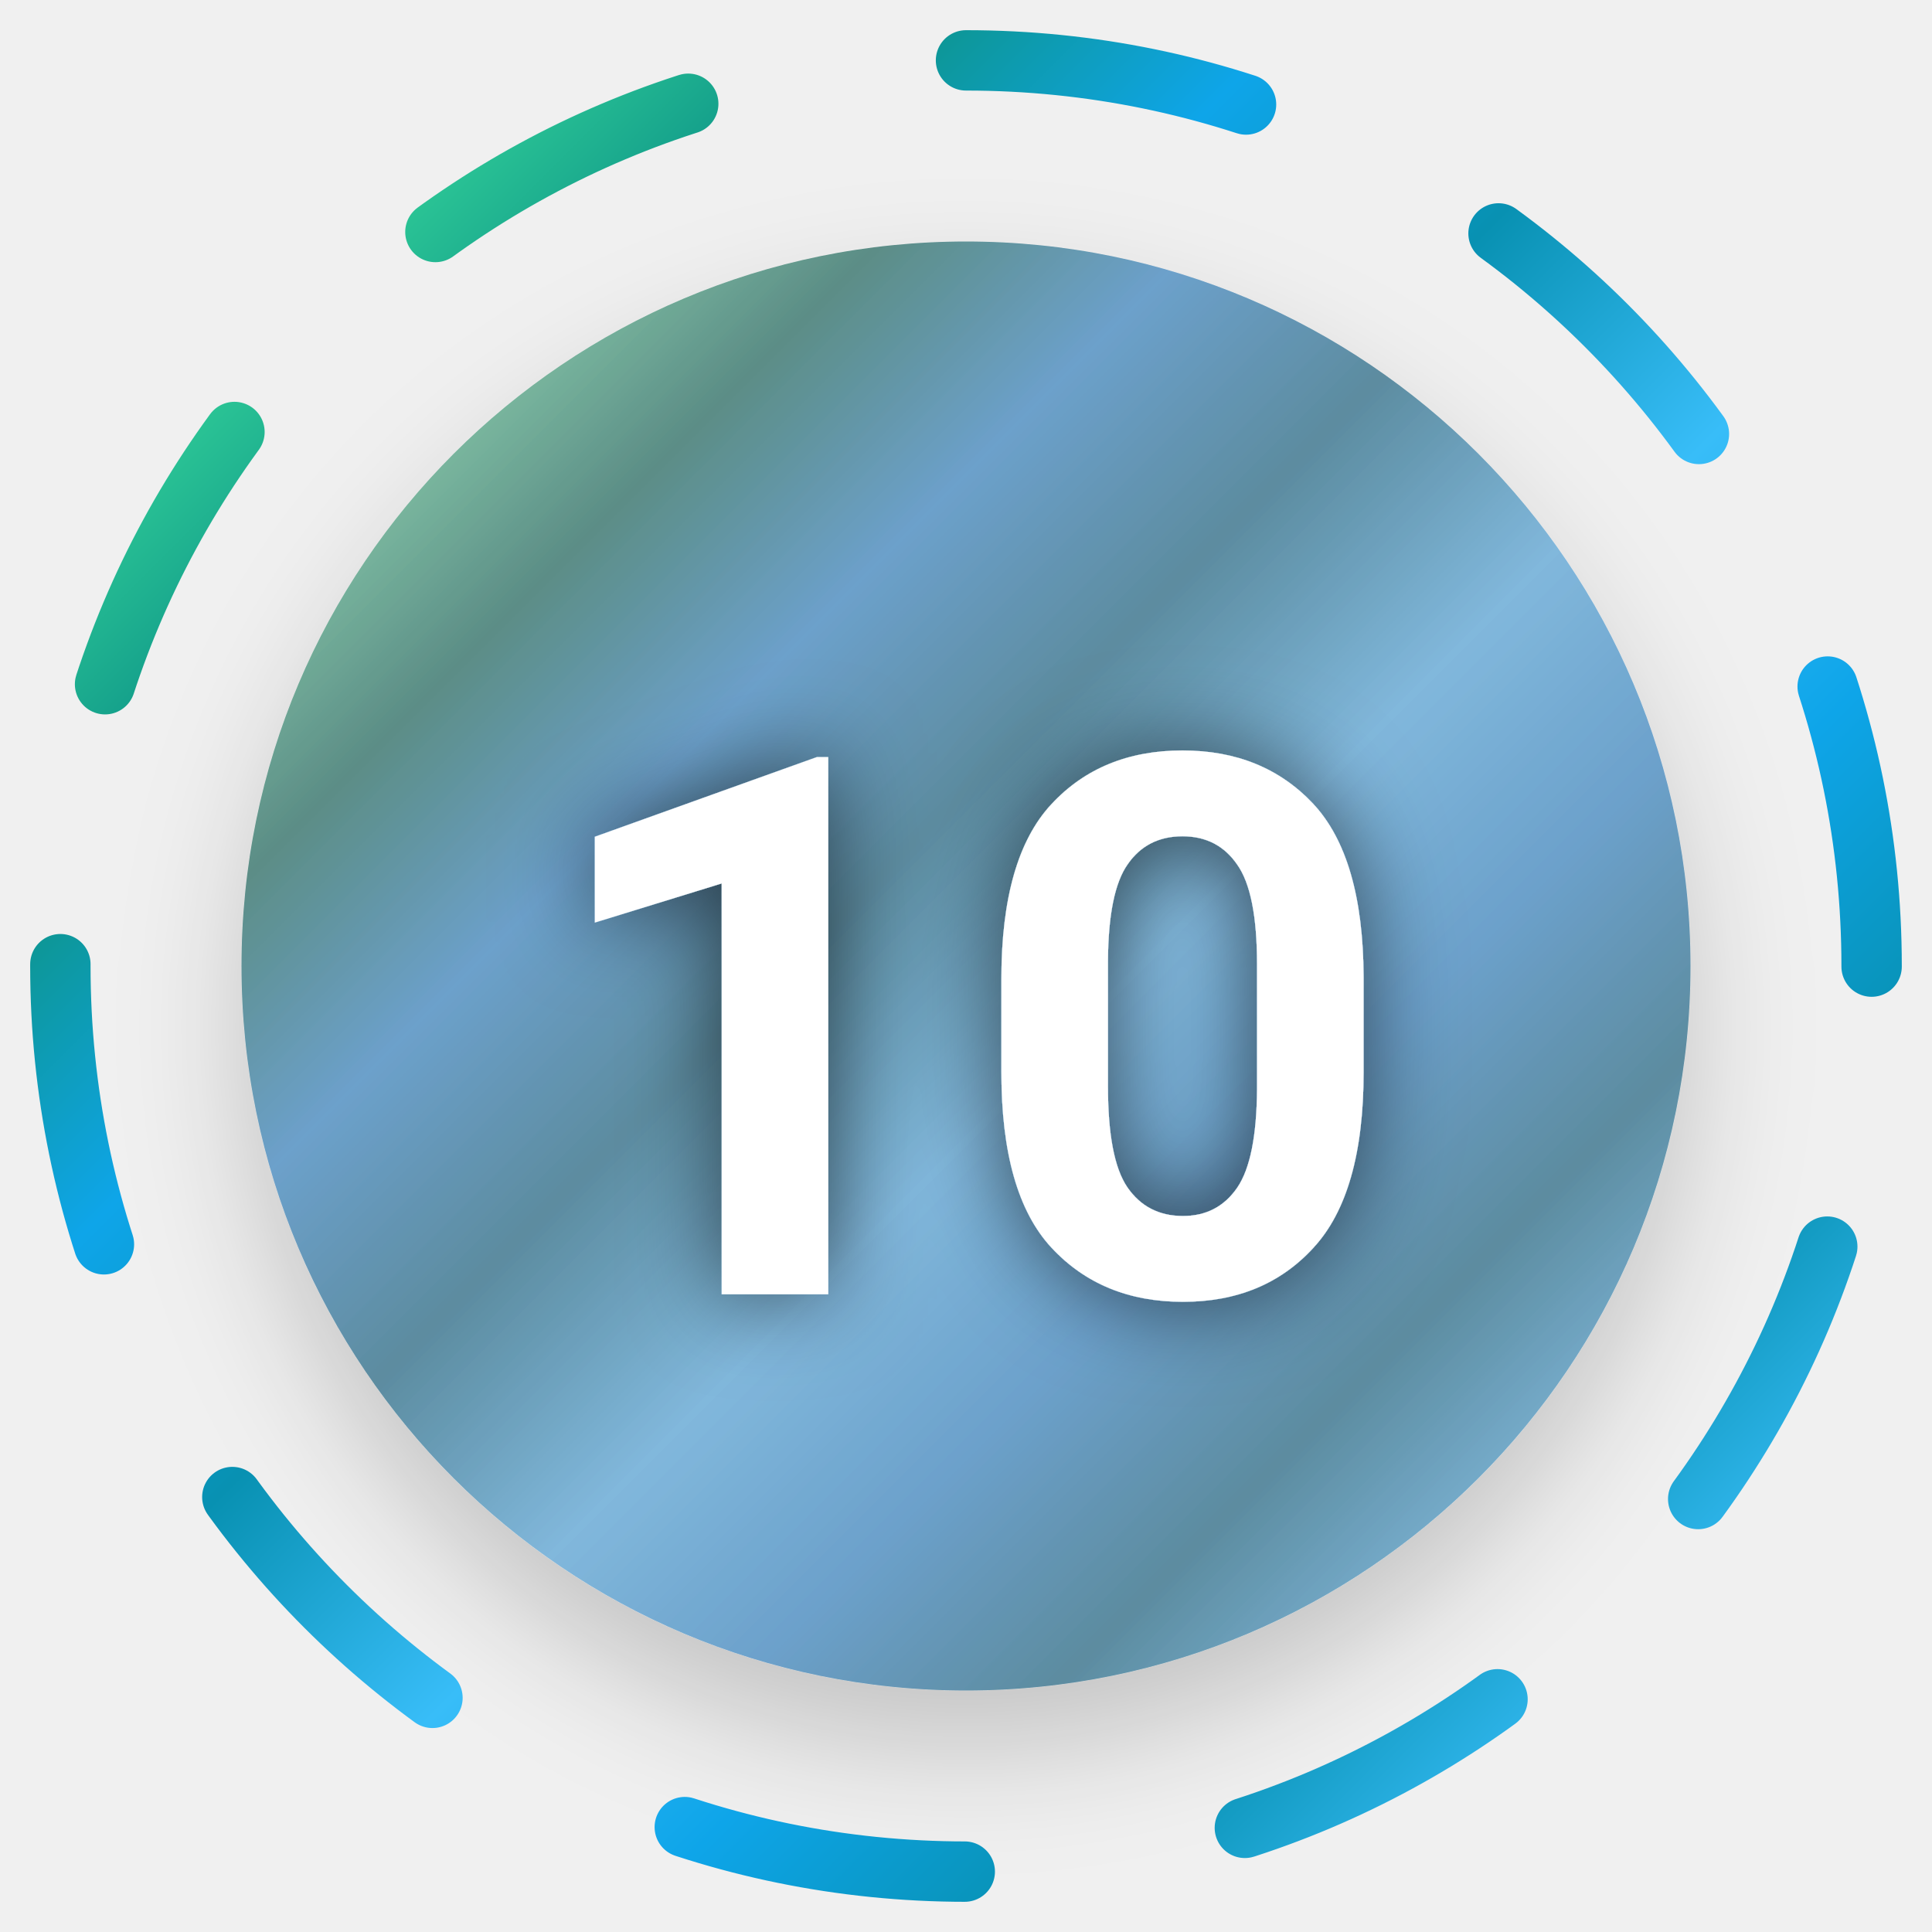
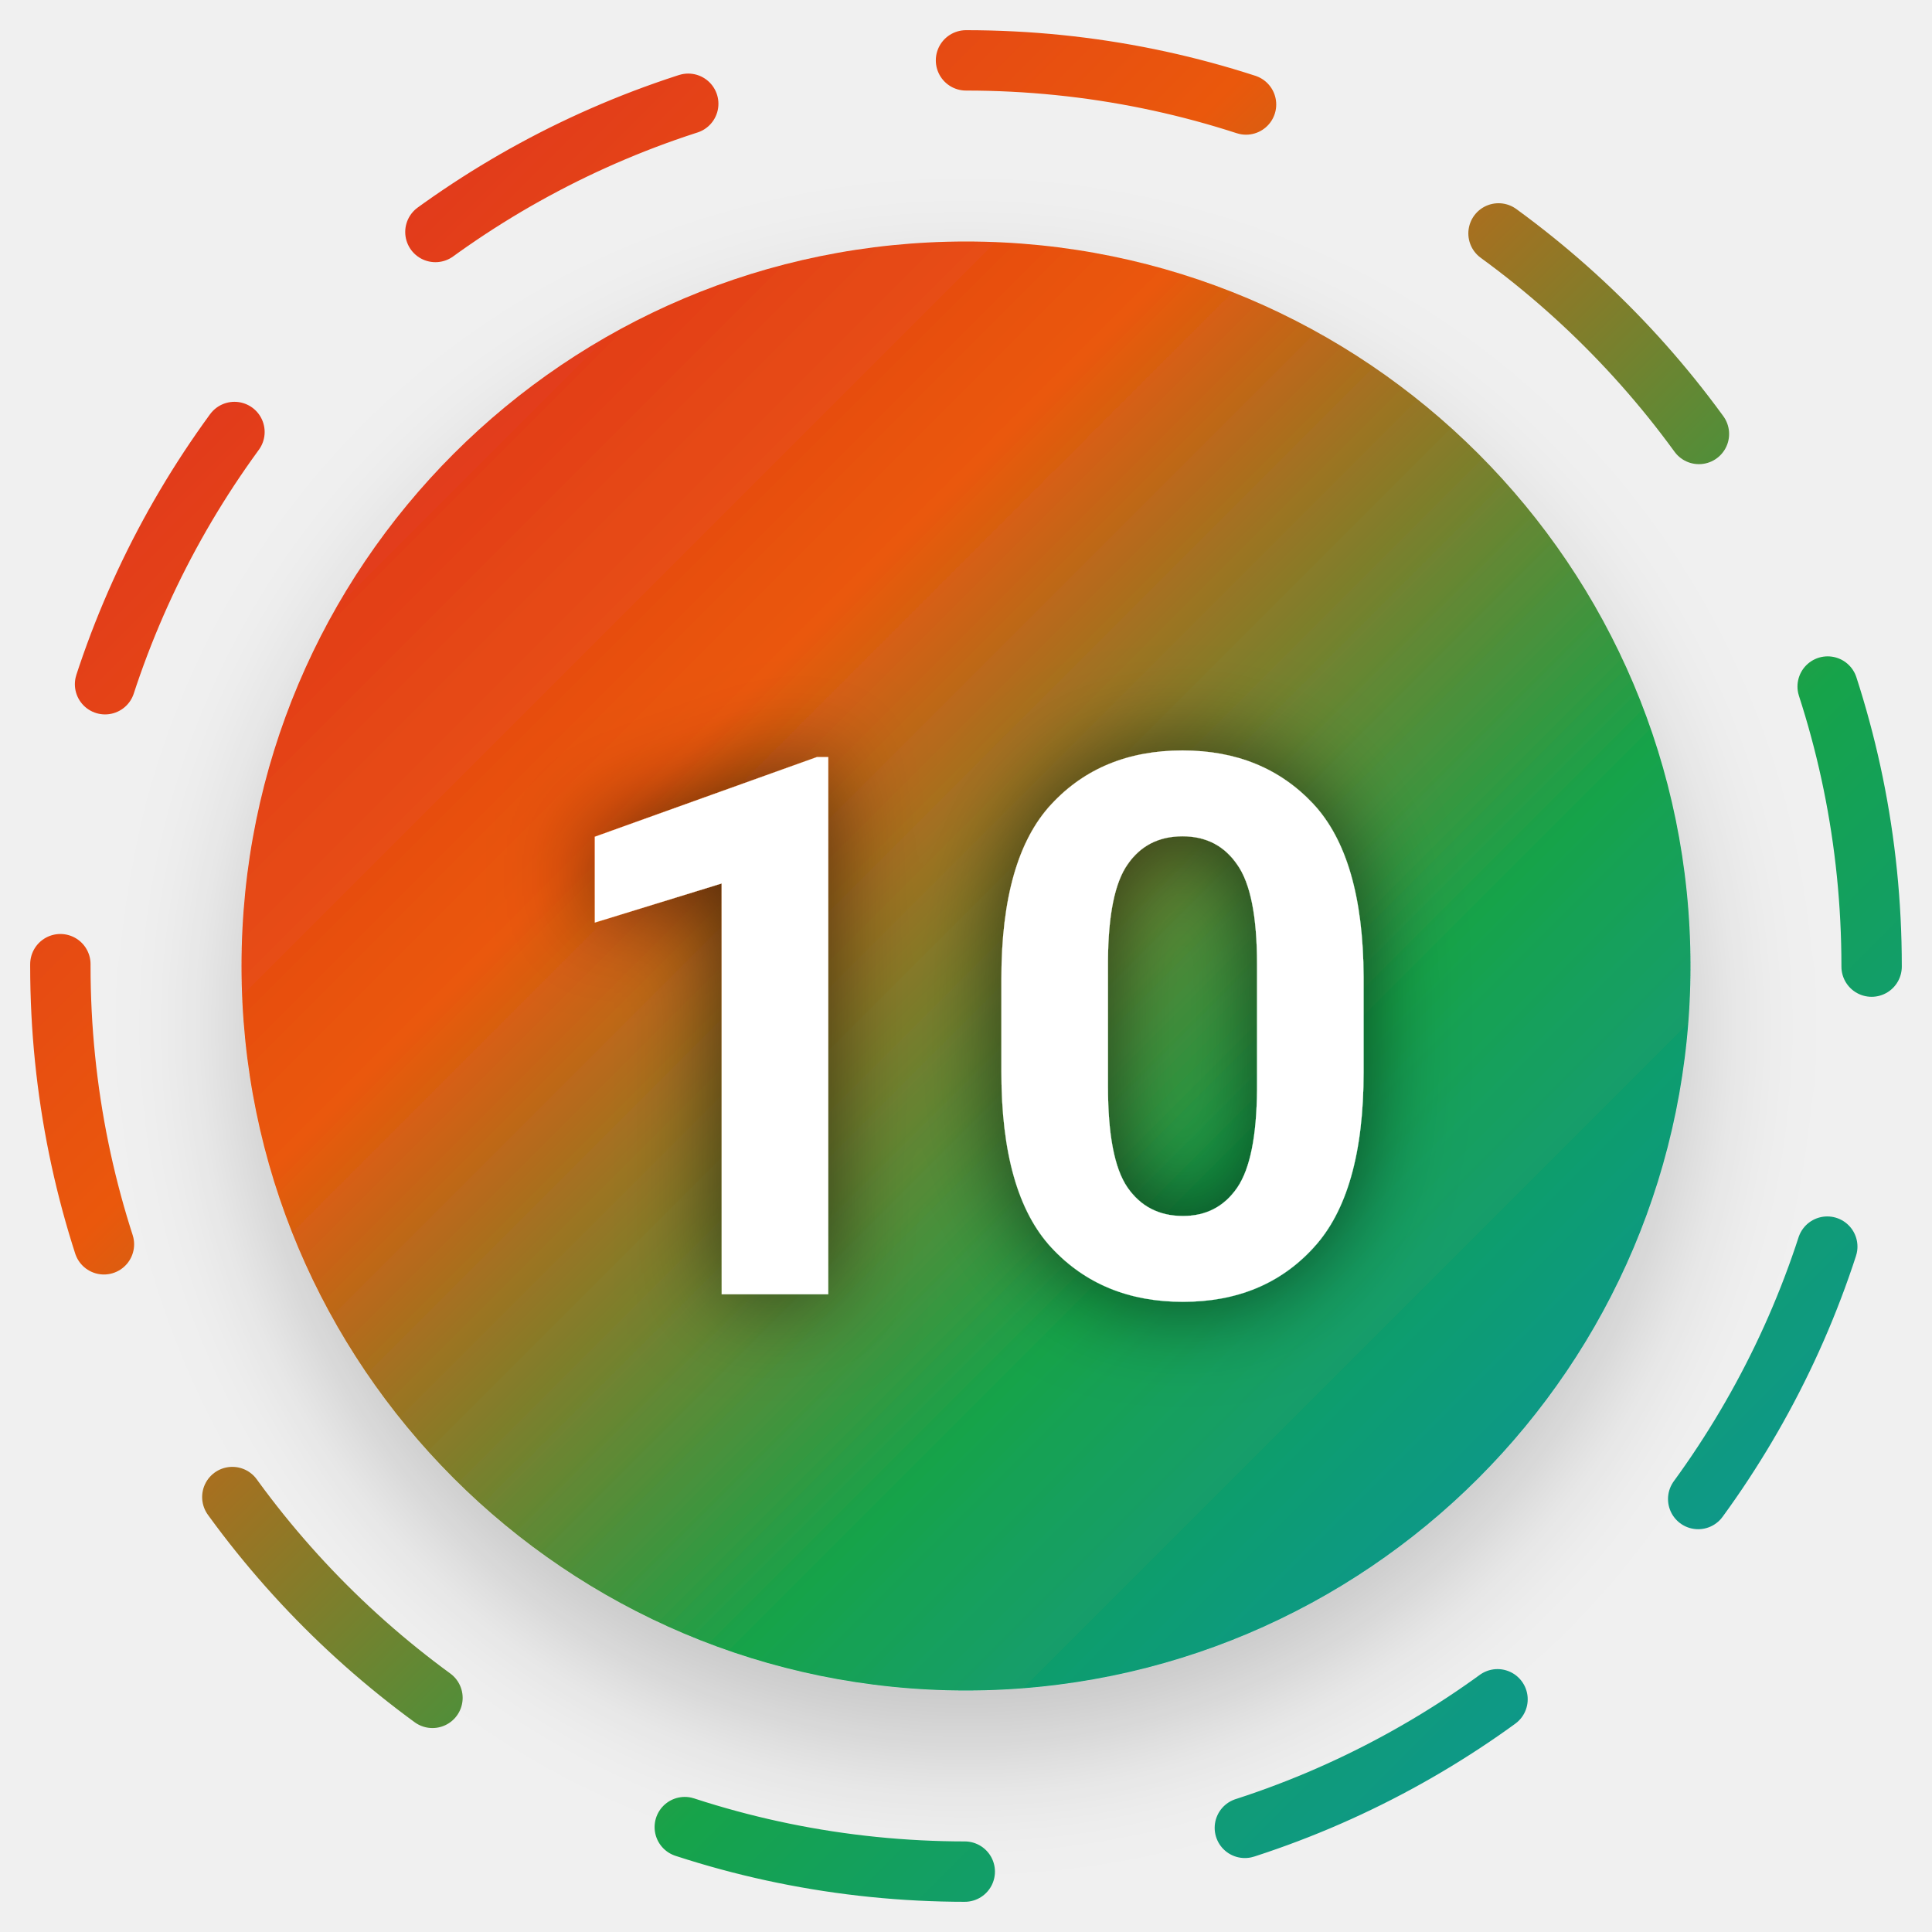
<svg xmlns="http://www.w3.org/2000/svg" width="64" height="64" viewBox="0 0 64 64" role="img" aria-label="Level 10">
  <defs>
    <linearGradient id="ring" x1="0" y1="0" x2="1" y2="1">
      <stop offset="0%" stop-color="#B87333" />
      <stop offset="100%" stop-color="#D18E52" />
    </linearGradient>
    <linearGradient id="inner" x1="0" y1="0" x2="1" y2="1">
-       <stop offset="0%" stop-color="#10b981" />
-       <stop offset="11%" stop-color="#34d399" />
-       <stop offset="22%" stop-color="#0d9488" />
-       <stop offset="33%" stop-color="#0ea5e9" />
-       <stop offset="44%" stop-color="#0891b2" />
-       <stop offset="56%" stop-color="#38bdf8" />
-       <stop offset="67%" stop-color="#0ea5e9" />
-       <stop offset="78%" stop-color="#0891b2" />
-       <stop offset="89%" stop-color="#38bdf8" />
-       <stop offset="100%" stop-color="#0ea5e9" />
+       <stop offset="0%" stop-color="#dc2626" />
+       <stop offset="33%" stop-color="#ea580c" />
+       <stop offset="66%" stop-color="#16a34a" />
+       <stop offset="100%" stop-color="#0891b2" />
    </linearGradient>
    <filter id="shadow" x="-20%" y="-20%" width="140%" height="140%">
      <feDropShadow dx="0" dy="2" stdDeviation="2" flood-color="#000" flood-opacity=".18" />
    </filter>
    <filter id="saturation" x="-20%" y="-20%" width="140%" height="140%">
-       <feColorMatrix type="saturate" values="0.55" />
+       <feColorMatrix type="saturate" values="1.0" />
    </filter>
    <filter id="text-shadow" x="-50%" y="-50%" width="200%" height="200%">
      <feDropShadow dx="0" dy="0" stdDeviation="1.5" flood-color="#000" flood-opacity="0.6" />
    </filter>
  </defs>
  <g filter="url(#shadow)">
    <circle cx="32" cy="32" r="24" fill="url(#inner)" filter="url(#saturation)" />
  </g>
  <text x="32" y="36" font-family="'Segoe UI', 'Roboto', 'Helvetica Neue', Arial, sans-serif" font-size="25" font-weight="700" text-anchor="middle" dominant-baseline="middle" fill="#ffffff" filter="url(#text-shadow)">10</text>
  <path d="M 32 2 A 30 30 0 1 1 31.999 2" fill="none" stroke="url(#inner)" stroke-width="2" stroke-linecap="round" stroke-dasharray="9.43 9.43" />
</svg>
